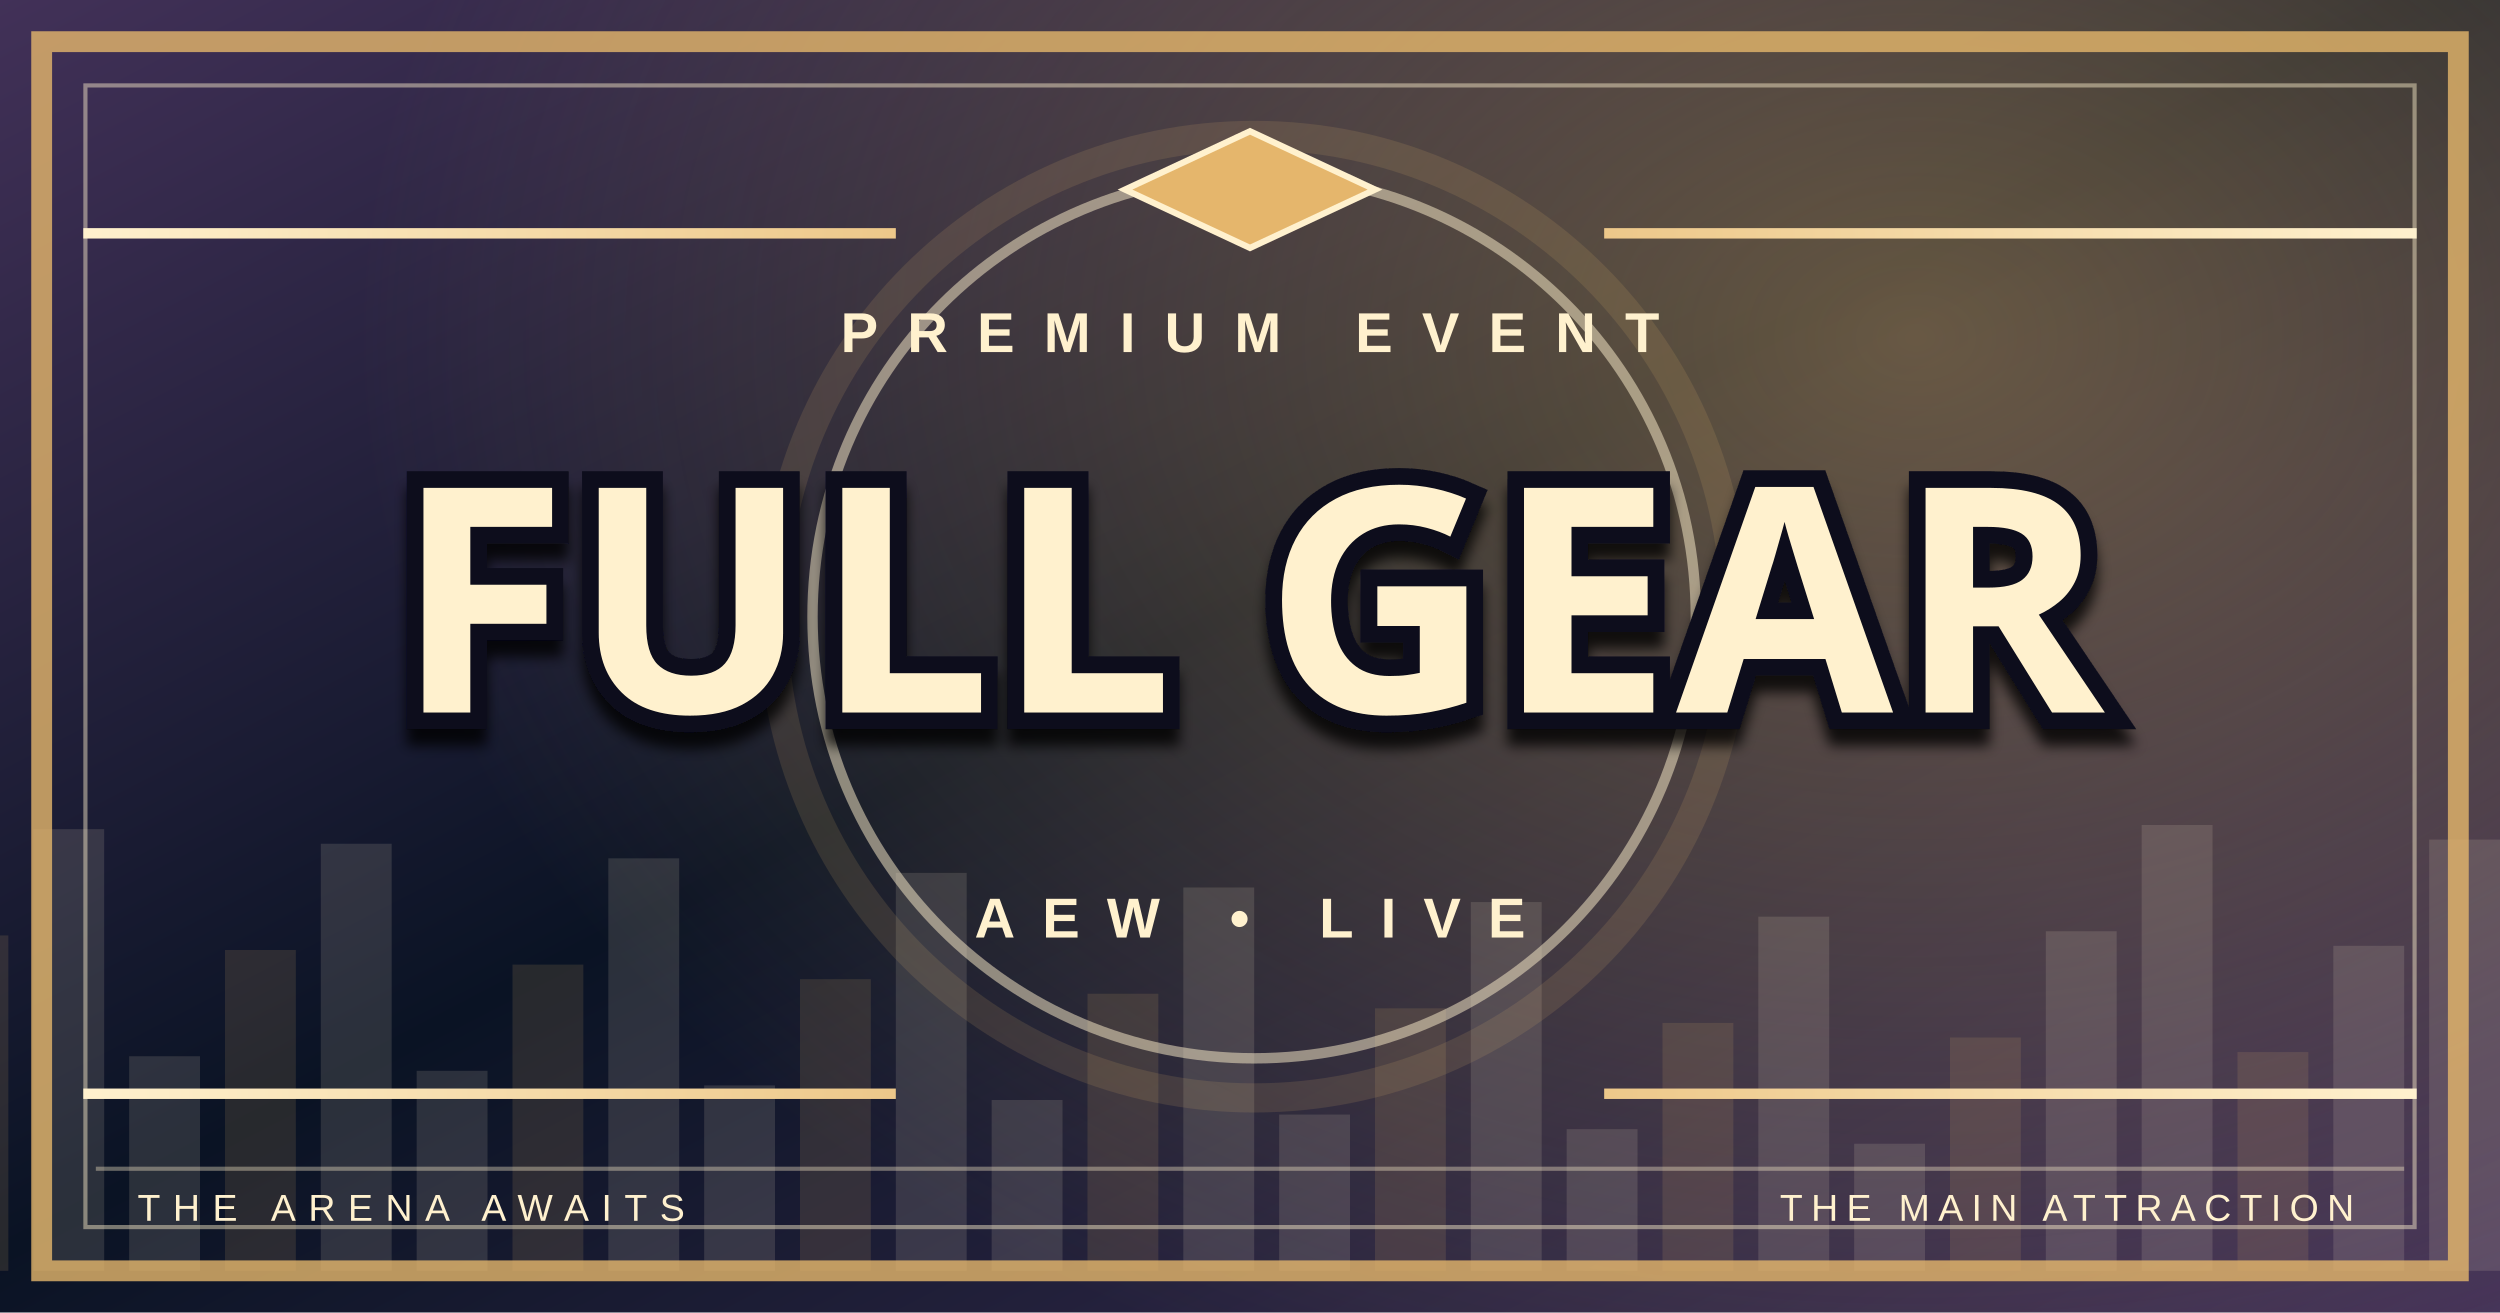
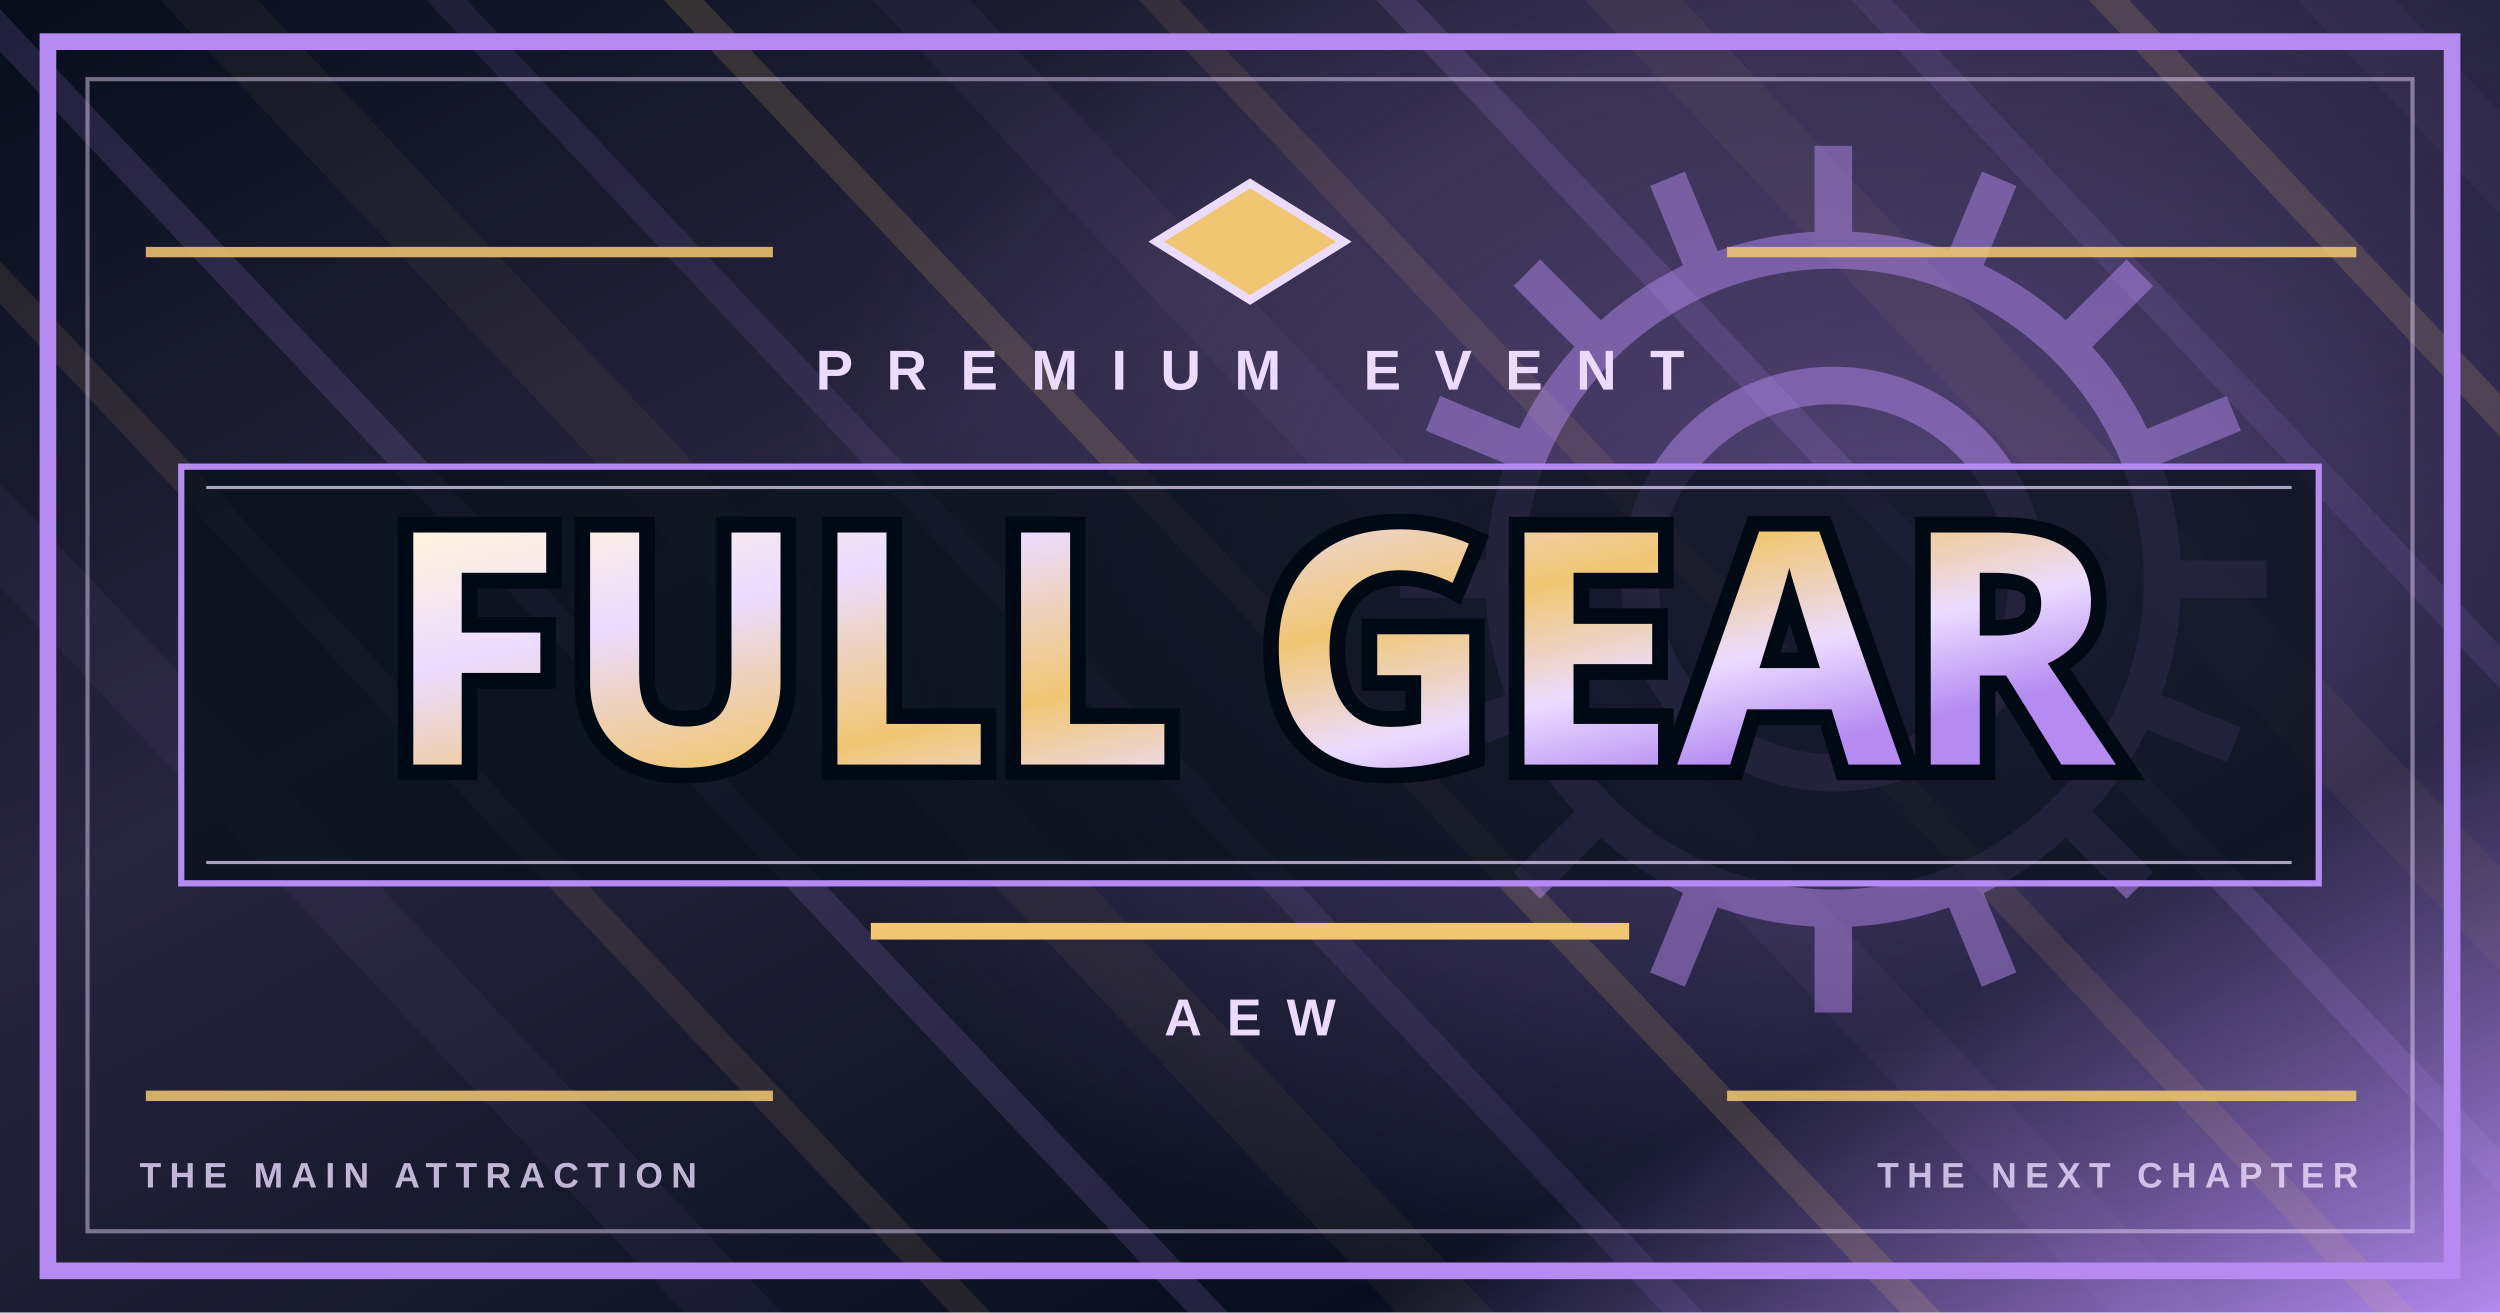
<svg xmlns="http://www.w3.org/2000/svg" width="1200" height="630" viewBox="0 0 1200 630" role="img" aria-label="FULL GEAR event art">
  <defs>
-     <linearGradient id="bg" x1="0" y1="0" x2="1" y2="1">
-       <stop stop-color="#423158" />
-       <stop offset=".48" stop-color="#0a1324" />
-       <stop offset="1" stop-color="#423158" />
+     <linearGradient id="sky" x1="0" y1="0" x2="1" y2="1">
+       <stop stop-color="#070d1b" />
+       <stop offset=".35" stop-color="#28253e" />
+       <stop offset=".77" stop-color="#080e1d" />
+       <stop offset="1" stop-color="#b58bf1" />
+     </linearGradient>
+     <linearGradient id="chrome" x1="0" y1="0" x2="1" y2=".6">
+       <stop stop-color="#fff5dc" />
+       <stop offset=".27" stop-color="#ebdcff" />
+       <stop offset=".59" stop-color="#f0c673" />
+       <stop offset=".81" stop-color="#ebdcff" />
+       <stop offset="1" stop-color="#b58bf1" />
    </linearGradient>
    <radialGradient id="spot">
-       <stop stop-color="#e5b66c" stop-opacity=".42" />
-       <stop offset="1" stop-color="#e5b66c" stop-opacity="0" />
+       <stop stop-color="#b58bf1" stop-opacity=".39" />
+       <stop offset="1" stop-color="#b58bf1" stop-opacity="0" />
    </radialGradient>
-     <linearGradient id="plate">
-       <stop stop-color="#fff1ce" />
-       <stop offset=".5" stop-color="#e5b66c" />
-       <stop offset="1" stop-color="#fff1ce" />
-     </linearGradient>
-     <filter id="ink" x="-8%" y="-30%" width="116%" height="165%">
-       <feDropShadow dx="0" dy="8" stdDeviation="3" flood-opacity=".8" />
-     </filter>
  </defs>
-   <path fill="url(#bg)" d="M0 0h1200v630H0z" />
-   <ellipse cx="920" cy="160" rx="750" ry="550" fill="url(#spot)" />
-   <rect x="-30" y="449" width="34" height="161" fill="#e5b66c" opacity=".13" />
-   <rect x="16" y="398" width="34" height="212" fill="#fff1ce" opacity=".13" />
-   <rect x="62" y="507" width="34" height="103" fill="#fff1ce" opacity=".13" />
-   <rect x="108" y="456" width="34" height="154" fill="#e5b66c" opacity=".13" />
-   <rect x="154" y="405" width="34" height="205" fill="#fff1ce" opacity=".13" />
-   <rect x="200" y="514" width="34" height="96" fill="#fff1ce" opacity=".13" />
-   <rect x="246" y="463" width="34" height="147" fill="#e5b66c" opacity=".13" />
-   <rect x="292" y="412" width="34" height="198" fill="#fff1ce" opacity=".13" />
-   <rect x="338" y="521" width="34" height="89" fill="#fff1ce" opacity=".13" />
-   <rect x="384" y="470" width="34" height="140" fill="#e5b66c" opacity=".13" />
-   <rect x="430" y="419" width="34" height="191" fill="#fff1ce" opacity=".13" />
-   <rect x="476" y="528" width="34" height="82" fill="#fff1ce" opacity=".13" />
-   <rect x="522" y="477" width="34" height="133" fill="#e5b66c" opacity=".13" />
-   <rect x="568" y="426" width="34" height="184" fill="#fff1ce" opacity=".13" />
-   <rect x="614" y="535" width="34" height="75" fill="#fff1ce" opacity=".13" />
-   <rect x="660" y="484" width="34" height="126" fill="#e5b66c" opacity=".13" />
-   <rect x="706" y="433" width="34" height="177" fill="#fff1ce" opacity=".13" />
-   <rect x="752" y="542" width="34" height="68" fill="#fff1ce" opacity=".13" />
-   <rect x="798" y="491" width="34" height="119" fill="#e5b66c" opacity=".13" />
-   <rect x="844" y="440" width="34" height="170" fill="#fff1ce" opacity=".13" />
-   <rect x="890" y="549" width="34" height="61" fill="#fff1ce" opacity=".13" />
-   <rect x="936" y="498" width="34" height="112" fill="#e5b66c" opacity=".13" />
-   <rect x="982" y="447" width="34" height="163" fill="#fff1ce" opacity=".13" />
-   <rect x="1028" y="396" width="34" height="214" fill="#fff1ce" opacity=".13" />
-   <rect x="1074" y="505" width="34" height="105" fill="#e5b66c" opacity=".13" />
-   <rect x="1120" y="454" width="34" height="156" fill="#fff1ce" opacity=".13" />
-   <rect x="1166" y="403" width="34" height="207" fill="#fff1ce" opacity=".13" />
-   <rect x="1212" y="512" width="34" height="98" fill="#e5b66c" opacity=".13" />
-   <circle cx="602" cy="296" r="212" fill="none" stroke="#fff1ce" stroke-width="5" opacity=".5" />
-   <circle cx="602" cy="296" r="231" fill="none" stroke="#e5b66c" stroke-width="14" opacity=".14" />
-   <path d="M20 20H1180V610H20Z" fill="none" stroke="#e5b66c" stroke-width="10" opacity=".8" />
-   <path d="M41 41H1159V589H41Z" fill="none" stroke="#fff1ce" stroke-width="2" opacity=".45" />
-   <path d="M40 112h390M770 112h390M40 525h390M770 525h390" fill="none" stroke="url(#plate)" stroke-width="5" />
-   <path d="M540 91l60 -28 60 28 -60 28z" fill="#e5b66c" stroke="#fff1ce" stroke-width="3" />
-   <text x="600" y="169" text-anchor="middle" font-family="Arial,sans-serif" font-weight="900" font-size="27" letter-spacing="14" fill="#fff1ce">PREMIUM EVENT</text>
-   <text x="600" y="342" text-anchor="middle" textLength="774.63" lengthAdjust="spacingAndGlyphs" font-size="151" font-family="Impact,'Arial Black',sans-serif" font-weight="1000" letter-spacing="2" fill="#fff1ce" stroke="#0a0c1a" stroke-width="16" paint-order="stroke" filter="url(#ink)">FULL GEAR</text>
-   <path d="M275 396h650" stroke="url(#plate)" stroke-width="9" />
-   <text x="600" y="450" text-anchor="middle" font-family="Arial,sans-serif" font-size="27" font-weight="900" letter-spacing="13" fill="#fff1ce">AEW • LIVE</text>
-   <path d="M46 561h1108" stroke="#fff1ce" stroke-width="2" opacity=".37" />
-   <text x="66" y="586" font-family="Arial,sans-serif" letter-spacing="6" font-size="18" fill="#fff1ce">THE ARENA AWAITS</text>
-   <text x="1130" y="586" text-anchor="end" font-family="Arial,sans-serif" letter-spacing="4" font-size="18" fill="#fff1ce">THE MAIN ATTRACTION</text>
+   <path fill="url(#sky)" d="M0 0h1200v630H0z" />
+   <ellipse cx="935" cy="280" rx="570" ry="390" fill="url(#spot)" />
+   <path d="M-270 -30L380 660" stroke="#b58bf1" opacity="0.05" stroke-width="34" />
+   <path d="M-156 -30L494 660" stroke="#f0c673" opacity="0.1" stroke-width="14" />
+   <path d="M-42 -30L608 660" stroke="#b58bf1" opacity="0.15" stroke-width="14" />
+   <path d="M72 -30L722 660" stroke="#f0c673" opacity="0.05" stroke-width="34" />
+   <path d="M186 -30L836 660" stroke="#b58bf1" opacity="0.1" stroke-width="14" />
+   <path d="M300 -30L950 660" stroke="#f0c673" opacity="0.15" stroke-width="14" />
+   <path d="M414 -30L1064 660" stroke="#b58bf1" opacity="0.05" stroke-width="34" />
+   <path d="M528 -30L1178 660" stroke="#f0c673" opacity="0.1" stroke-width="14" />
+   <path d="M642 -30L1292 660" stroke="#b58bf1" opacity="0.15" stroke-width="14" />
+   <path d="M756 -30L1406 660" stroke="#f0c673" opacity="0.05" stroke-width="34" />
+   <path d="M870 -30L1520 660" stroke="#b58bf1" opacity="0.1" stroke-width="14" />
+   <path d="M984 -30L1634 660" stroke="#f0c673" opacity="0.15" stroke-width="14" />
+   <path d="M1098 -30L1748 660" stroke="#b58bf1" opacity="0.05" stroke-width="34" />
+   <path d="M1212 -30L1862 660" stroke="#f0c673" opacity="0.1" stroke-width="14" />
+   <path d="M1326 -30L1976 660" stroke="#b58bf1" opacity="0.15" stroke-width="14" />
+   <g color="#b58bf1" opacity=".48" transform="translate(-60 0)">
+     <g fill="none" stroke="currentColor" stroke-width="18">
+       <circle cx="940" cy="278" r="158" />
+       <circle cx="940" cy="278" r="93" />
+       <path d="M1103.0 278.0L1148.0 278.0" />
+       <path d="M1090.6 340.4L1132.2 357.6" />
+       <path d="M1055.3 393.3L1087.1 425.1" />
+       <path d="M1002.4 428.6L1019.6 470.2" />
+       <path d="M940.0 441.0L940.0 486.0" />
+       <path d="M877.6 428.6L860.4 470.2" />
+       <path d="M824.7 393.3L792.9 425.1" />
+       <path d="M789.4 340.4L747.8 357.6" />
+       <path d="M777.0 278.0L732.0 278.0" />
+       <path d="M789.4 215.6L747.8 198.4" />
+       <path d="M824.7 162.7L792.9 130.9" />
+       <path d="M877.6 127.4L860.4 85.8" />
+       <path d="M940.0 115.0L940.0 70.0" />
+       <path d="M1002.4 127.4L1019.6 85.8" />
+       <path d="M1055.3 162.7L1087.1 130.9" />
+       <path d="M1090.6 215.6L1132.2 198.4" />
+     </g>
+   </g>
+   <path d="M23 20h1154v590H23Z" fill="none" stroke="#b58bf1" stroke-width="8" />
+   <path d="M42 38h1116v553H42Z" fill="none" stroke="#ebdcff" stroke-width="2" opacity=".46" />
+   <path d="M70 121h301M829 121h302M70 526h301M829 526h302" stroke="#f0c673" stroke-width="5" opacity=".86" />
+   <path d="M600 88l45 28-45 28-45-28Z" fill="#f0c673" stroke="#ebdcff" stroke-width="4" />
+   <text x="600" y="187" font-family="Arial,sans-serif" text-anchor="middle" font-size="27" letter-spacing="16" font-weight="900" fill="#ebdcff">PREMIUM EVENT</text>
+   <path d="M87 224H1113V424H87Z" fill="#09101bc4" stroke="#b58bf1" stroke-width="3" />
+   <path d="M99 234h1001M99 414h1001" stroke="#ebdcff" stroke-width="1.5" opacity=".7" />
+   <text x="600" y="367" text-anchor="middle" font-family="Impact,'Arial Black',sans-serif" font-size="156" font-weight="1000" textLength="884.52" lengthAdjust="spacingAndGlyphs" fill="url(#chrome)" stroke="#010914" stroke-width="15" paint-order="stroke">FULL GEAR</text>
+   <path d="M418 447h364" stroke="#f0c673" stroke-width="8" />
+   <text x="600" y="497" text-anchor="middle" fill="#ebdcff" font-family="Arial,sans-serif" font-size="25" font-weight="900" letter-spacing="12">AEW</text>
+   <text x="67" y="570" fill="#ebdcff" opacity=".8" font-family="Arial,sans-serif" font-size="17" font-weight="900" letter-spacing="4">THE MAIN ATTRACTION</text>
+   <text x="1132" y="570" text-anchor="end" fill="#ebdcff" opacity=".8" font-family="Arial,sans-serif" font-size="17" font-weight="900" letter-spacing="4">THE NEXT CHAPTER</text>
</svg>
